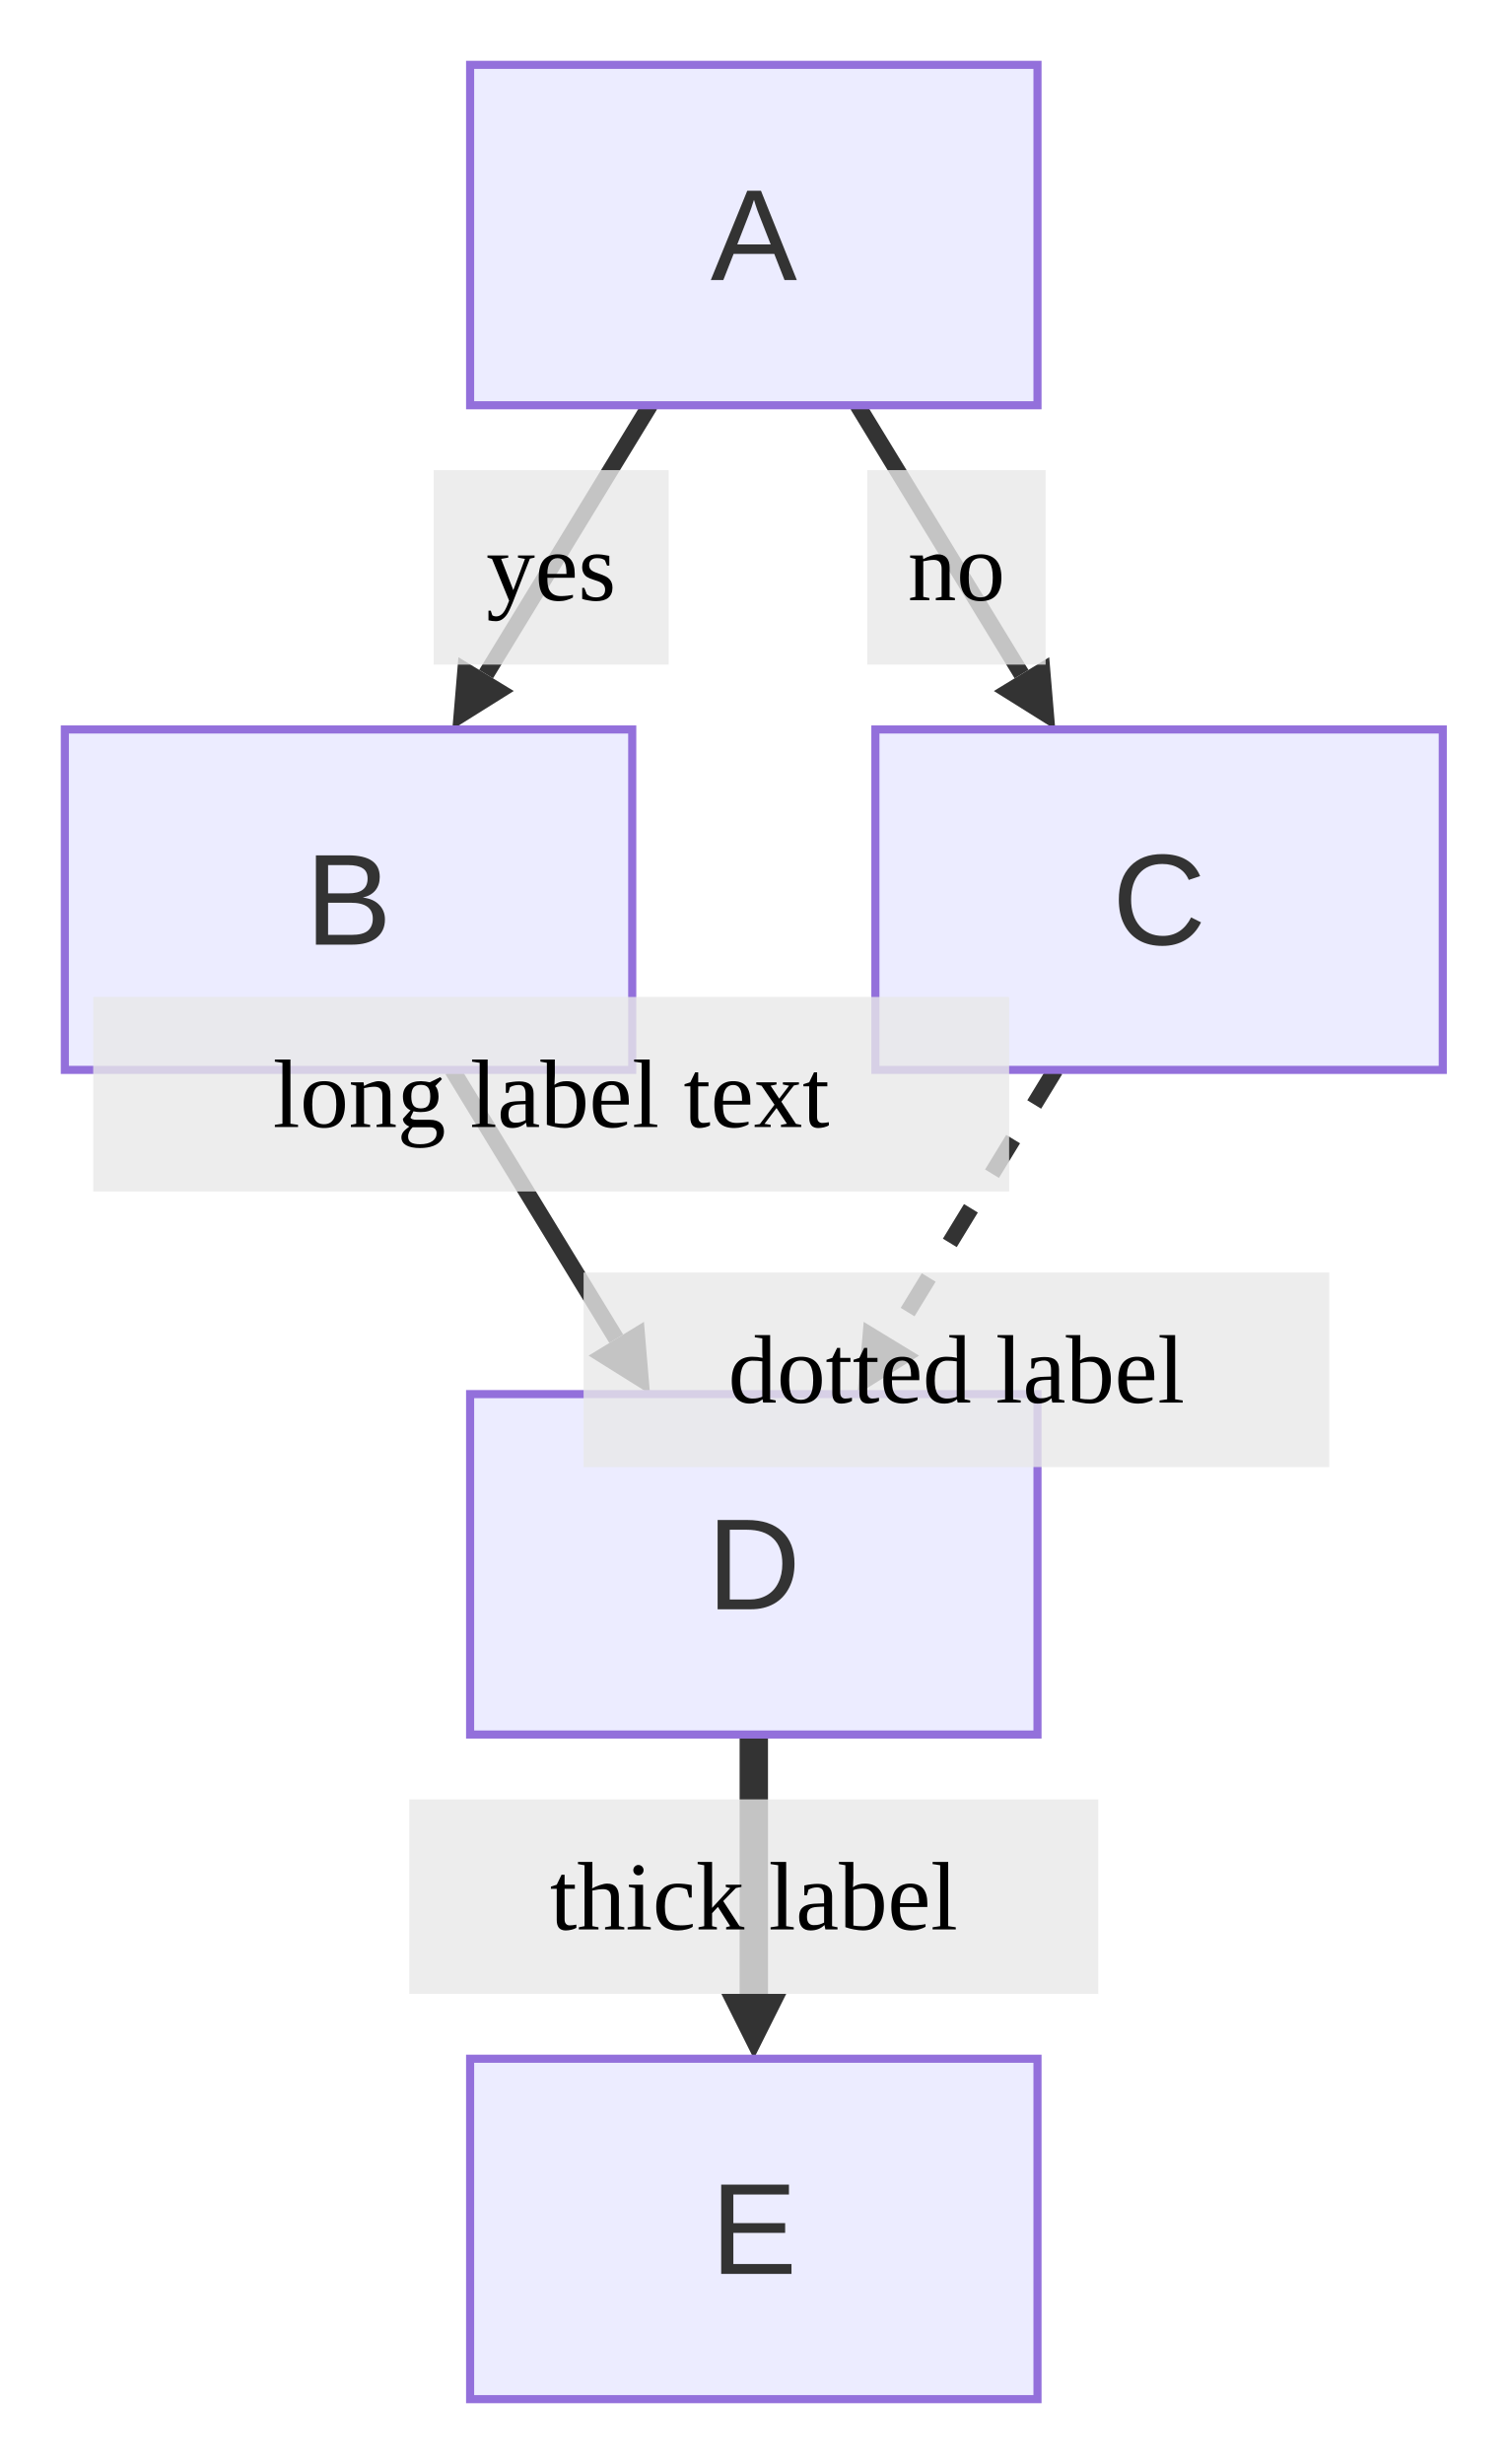
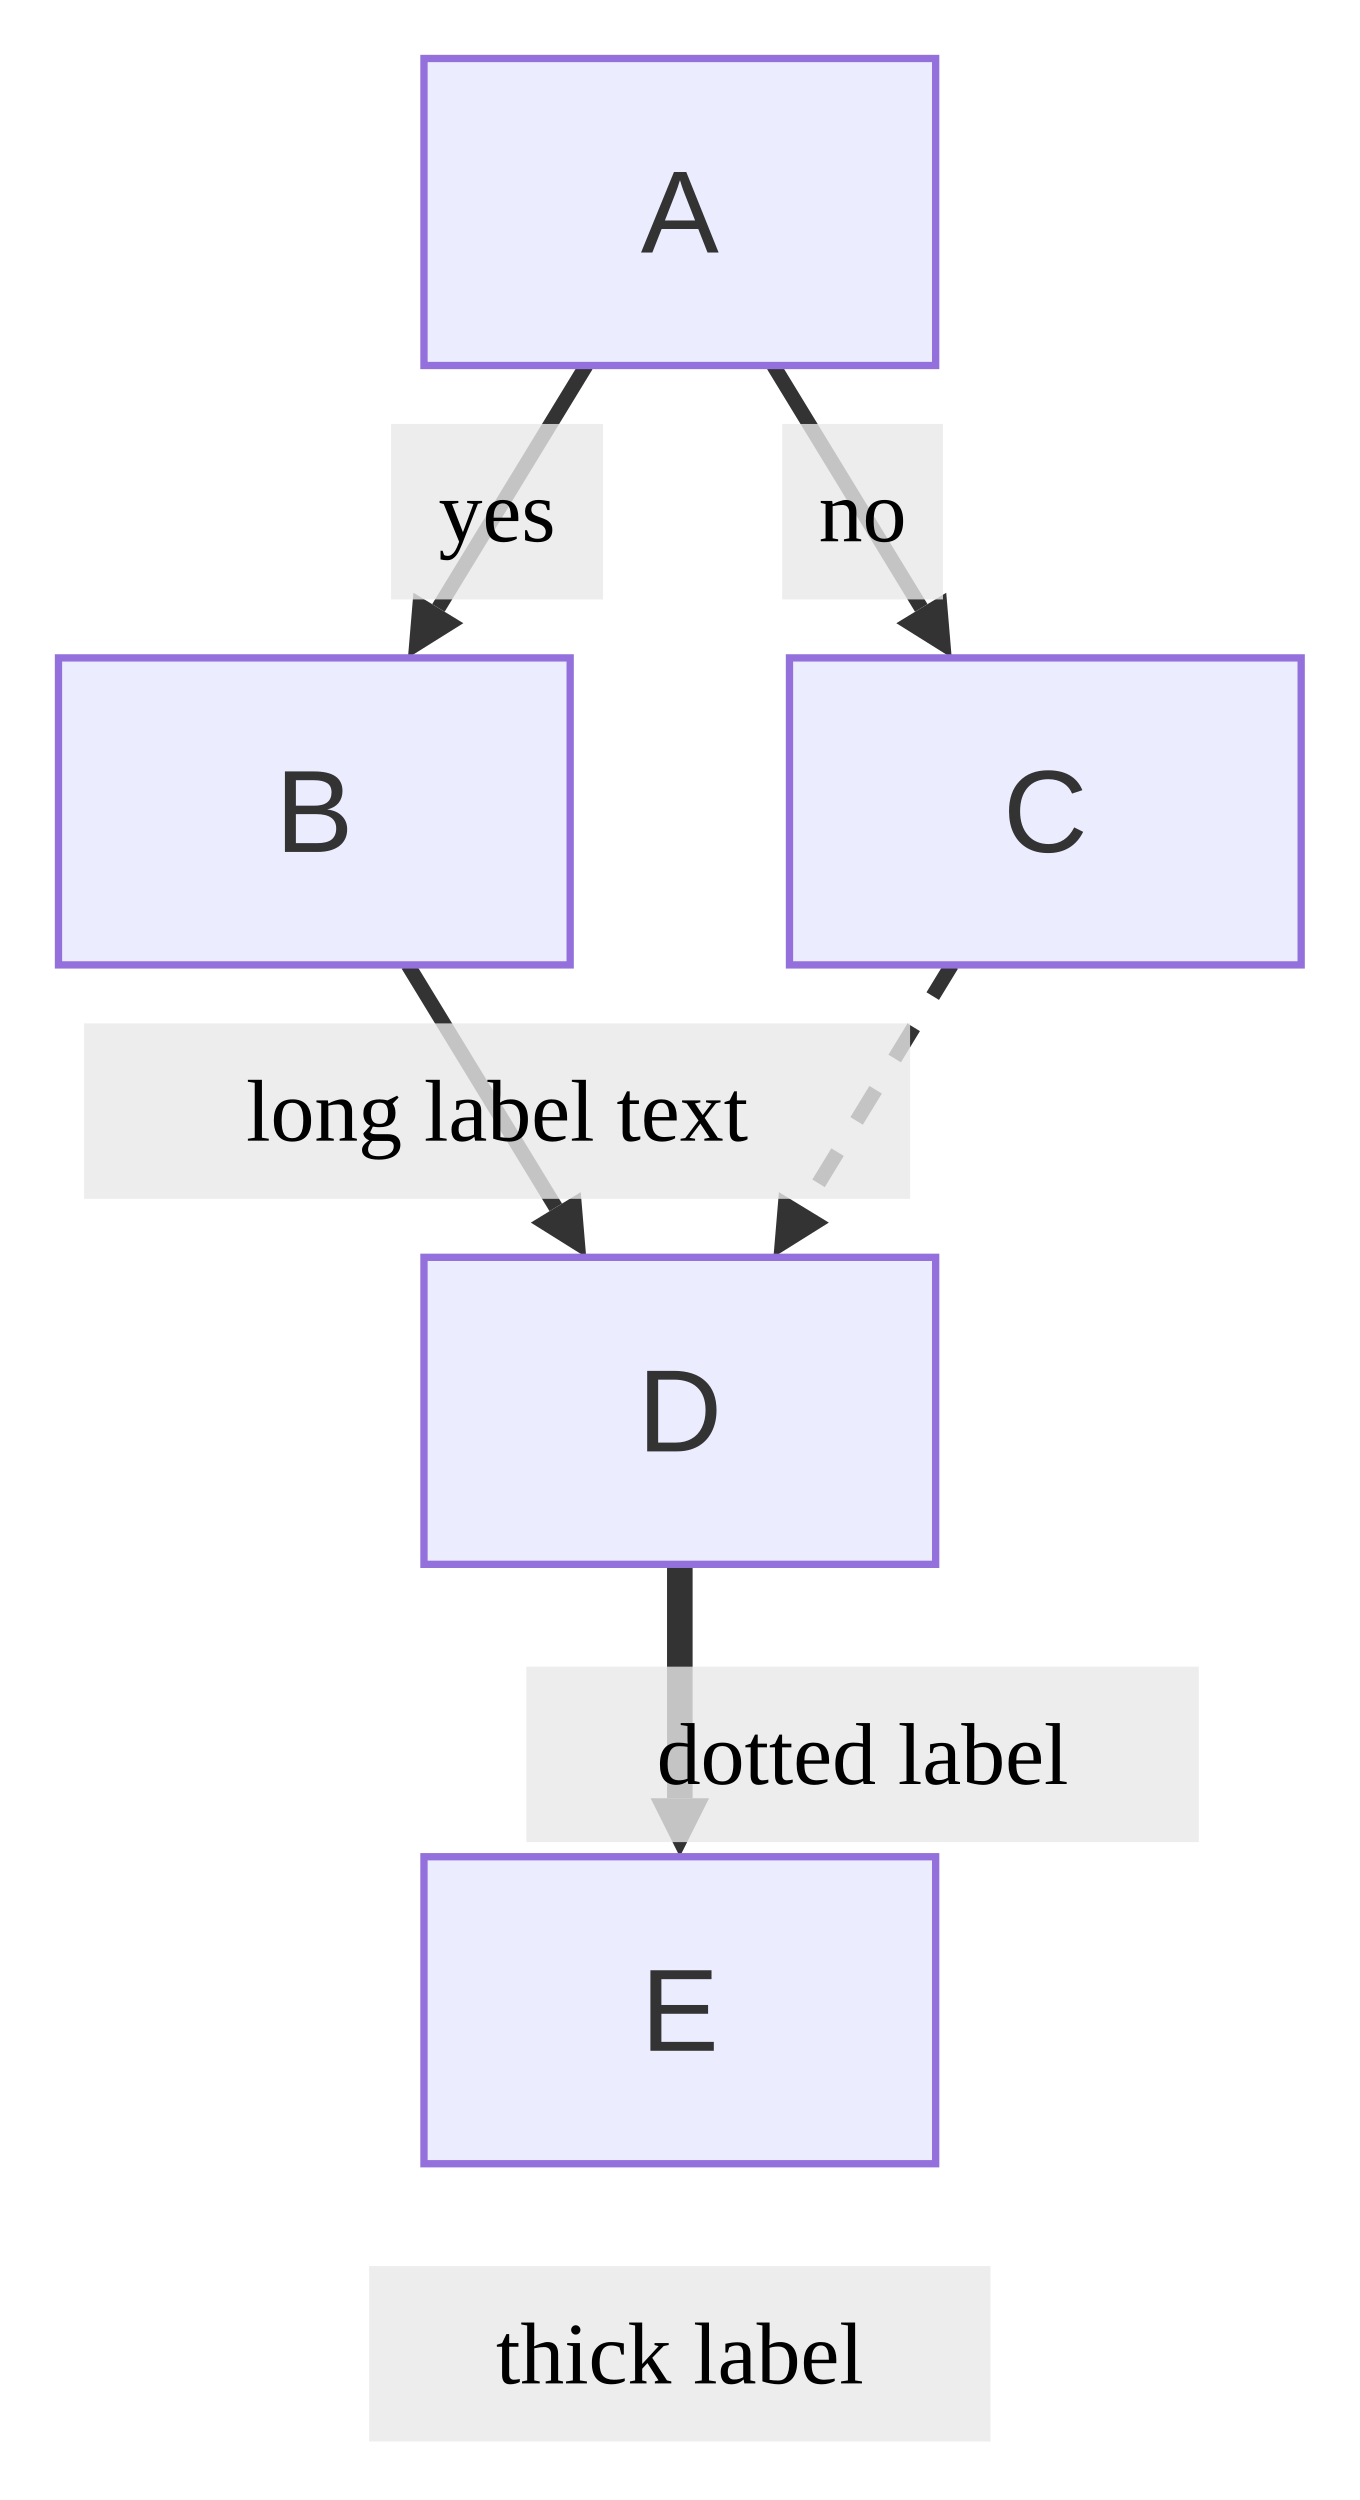
- <svg xmlns="http://www.w3.org/2000/svg" viewBox="-8.0 -8.0 186 304" width="186" height="304" style="background-color: white">
+ <svg xmlns="http://www.w3.org/2000/svg" viewBox="-8.0 -8.0 186 342" width="186" height="342" style="background-color: white">
  <defs>
    <marker id="arrow" viewBox="0 0 10 10" markerWidth="8" markerHeight="8" refX="0" refY="5" orient="auto" markerUnits="userSpaceOnUse">
      <path d="M 0 0 L 10 5 L 0 10 z" fill="#333333" />
    </marker>
    <marker id="circle-end" viewBox="0 0 10 10" markerWidth="8" markerHeight="8" refX="5" refY="5" orient="auto" markerUnits="userSpaceOnUse">
      <circle cx="5" cy="5" r="5" fill="#333333" />
    </marker>
    <marker id="cross-end" viewBox="0 0 11 11" markerWidth="8" markerHeight="8" refX="5.5" refY="5.5" orient="auto" markerUnits="userSpaceOnUse">
      <path d="M 1,1 l 9,9 M 10,1 l -9,9" stroke="#333333" stroke-width="2" />
    </marker>
    <marker id="arrow-reverse" viewBox="0 0 10 10" markerWidth="8" markerHeight="8" refX="0" refY="5" orient="auto-start-reverse" markerUnits="userSpaceOnUse">
      <path d="M 0 0 L 10 5 L 0 10 z" fill="#333333" />
    </marker>
  </defs>
  <style>.node rect, .node polygon, .node circle, .node &gt; path, .node line { fill: #ECECFF; stroke: #9370DB; stroke-width: 1; }
.node text { fill: #333333; font-family: "trebuchet ms", verdana, arial, sans-serif, "Apple Color Emoji", "Segoe UI Emoji", "Noto Color Emoji", "Twemoji Mozilla"; font-size: 16px; }
.edge path { fill: none; stroke: #333333; }
.edge text { fill: #333333; font-family: "trebuchet ms", verdana, arial, sans-serif, "Apple Color Emoji", "Segoe UI Emoji", "Noto Color Emoji", "Twemoji Mozilla"; font-size: 12px; }
.subgraph rect { fill: #ffffde; stroke: #aaaa33; stroke-width: 1; opacity: 0.5; }
.subgraph text { fill: #333333; font-family: "trebuchet ms", verdana, arial, sans-serif, "Apple Color Emoji", "Segoe UI Emoji", "Noto Color Emoji", "Twemoji Mozilla"; font-size: 12px; font-weight: bold; }
</style>
  <g class="edge" data-edge-source="A" data-edge-target="B">
    <path d="M72.2,42.0 L51.97,75.17" stroke-width="2" marker-end="url(#arrow)" />
  </g>
  <g class="edge" data-edge-source="A" data-edge-target="C">
    <path d="M97.8,42.0 L118.03,75.17" stroke-width="2" marker-end="url(#arrow)" />
  </g>
  <g class="edge" data-edge-source="B" data-edge-target="D">
    <path d="M47.8,124.0 L68.03,157.17" stroke-width="2" marker-end="url(#arrow)" />
  </g>
  <g class="edge" data-edge-source="C" data-edge-target="D">
    <path d="M122.2,124.0 L101.97,157.17" stroke-width="2" stroke-dasharray="5,5" marker-end="url(#arrow)" />
  </g>
  <g class="edge" data-edge-source="D" data-edge-target="E">
    <path d="M85.0,206.0 L85.0,238.0" stroke-width="3.5" marker-end="url(#arrow)" />
  </g>
  <g class="node" data-node-id="A">
    <rect x="50.0" y="0.0" width="70.0" height="42.0" />
    <text text-anchor="middle" dominant-baseline="central" font-family="&quot;trebuchet ms&quot;, verdana, arial, sans-serif, &quot;Apple Color Emoji&quot;, &quot;Segoe UI Emoji&quot;, &quot;Noto Color Emoji&quot;, &quot;Twemoji Mozilla&quot;" x="85" y="21">A</text>
  </g>
  <g class="node" data-node-id="B">
    <rect x="0.0" y="82.0" width="70.0" height="42.0" />
    <text text-anchor="middle" dominant-baseline="central" font-family="&quot;trebuchet ms&quot;, verdana, arial, sans-serif, &quot;Apple Color Emoji&quot;, &quot;Segoe UI Emoji&quot;, &quot;Noto Color Emoji&quot;, &quot;Twemoji Mozilla&quot;" x="35" y="103">B</text>
  </g>
  <g class="node" data-node-id="C">
    <rect x="100.0" y="82.0" width="70.0" height="42.0" />
    <text text-anchor="middle" dominant-baseline="central" font-family="&quot;trebuchet ms&quot;, verdana, arial, sans-serif, &quot;Apple Color Emoji&quot;, &quot;Segoe UI Emoji&quot;, &quot;Noto Color Emoji&quot;, &quot;Twemoji Mozilla&quot;" x="135" y="103">C</text>
  </g>
  <g class="node" data-node-id="D">
    <rect x="50.0" y="164.0" width="70.0" height="42.0" />
    <text text-anchor="middle" dominant-baseline="central" font-family="&quot;trebuchet ms&quot;, verdana, arial, sans-serif, &quot;Apple Color Emoji&quot;, &quot;Segoe UI Emoji&quot;, &quot;Noto Color Emoji&quot;, &quot;Twemoji Mozilla&quot;" x="85" y="185">D</text>
  </g>
  <g class="node" data-node-id="E">
    <rect x="50.0" y="246.0" width="70.0" height="42.0" />
    <text text-anchor="middle" dominant-baseline="central" font-family="&quot;trebuchet ms&quot;, verdana, arial, sans-serif, &quot;Apple Color Emoji&quot;, &quot;Segoe UI Emoji&quot;, &quot;Noto Color Emoji&quot;, &quot;Twemoji Mozilla&quot;" x="85" y="267">E</text>
  </g>
  <g class="edge-label" data-edge-source="A" data-edge-target="B">
    <rect x="45.5" y="50.0" width="29.0" height="24.0" fill="rgba(232,232,232,0.8)" stroke="none" />
    <text text-anchor="middle" dominant-baseline="central" x="60.0" y="62.0">yes</text>
  </g>
  <g class="edge-label" data-edge-source="A" data-edge-target="C">
    <rect x="99.0" y="50.0" width="22.0" height="24.0" fill="rgba(232,232,232,0.8)" stroke="none" />
    <text text-anchor="middle" dominant-baseline="central" x="110.0" y="62.0">no</text>
  </g>
  <g class="edge-label" data-edge-source="B" data-edge-target="D">
-     <rect x="3.5" y="115.0" width="113.0" height="24.0" fill="rgba(232,232,232,0.8)" stroke="none" />
-     <text text-anchor="middle" dominant-baseline="central" x="60.0" y="127.0">long label text</text>
+     <rect x="3.5" y="132.0" width="113.0" height="24.0" fill="rgba(232,232,232,0.8)" stroke="none" />
+     <text text-anchor="middle" dominant-baseline="central" x="60.0" y="144.0">long label text</text>
  </g>
  <g class="edge-label" data-edge-source="C" data-edge-target="D">
-     <rect x="64.0" y="149.0" width="92.0" height="24.0" fill="rgba(232,232,232,0.8)" stroke="none" />
-     <text text-anchor="middle" dominant-baseline="central" x="110.0" y="161.0">dotted label</text>
+     <rect x="64.0" y="220.0" width="92.0" height="24.0" fill="rgba(232,232,232,0.8)" stroke="none" />
+     <text text-anchor="middle" dominant-baseline="central" x="110.0" y="232.0">dotted label</text>
  </g>
  <g class="edge-label" data-edge-source="D" data-edge-target="E">
-     <rect x="42.5" y="214.0" width="85.0" height="24.0" fill="rgba(232,232,232,0.8)" stroke="none" />
-     <text text-anchor="middle" dominant-baseline="central" x="85.0" y="226.0">thick label</text>
+     <rect x="42.5" y="302.0" width="85.0" height="24.0" fill="rgba(232,232,232,0.8)" stroke="none" />
+     <text text-anchor="middle" dominant-baseline="central" x="85.0" y="314.0">thick label</text>
  </g>
</svg>
